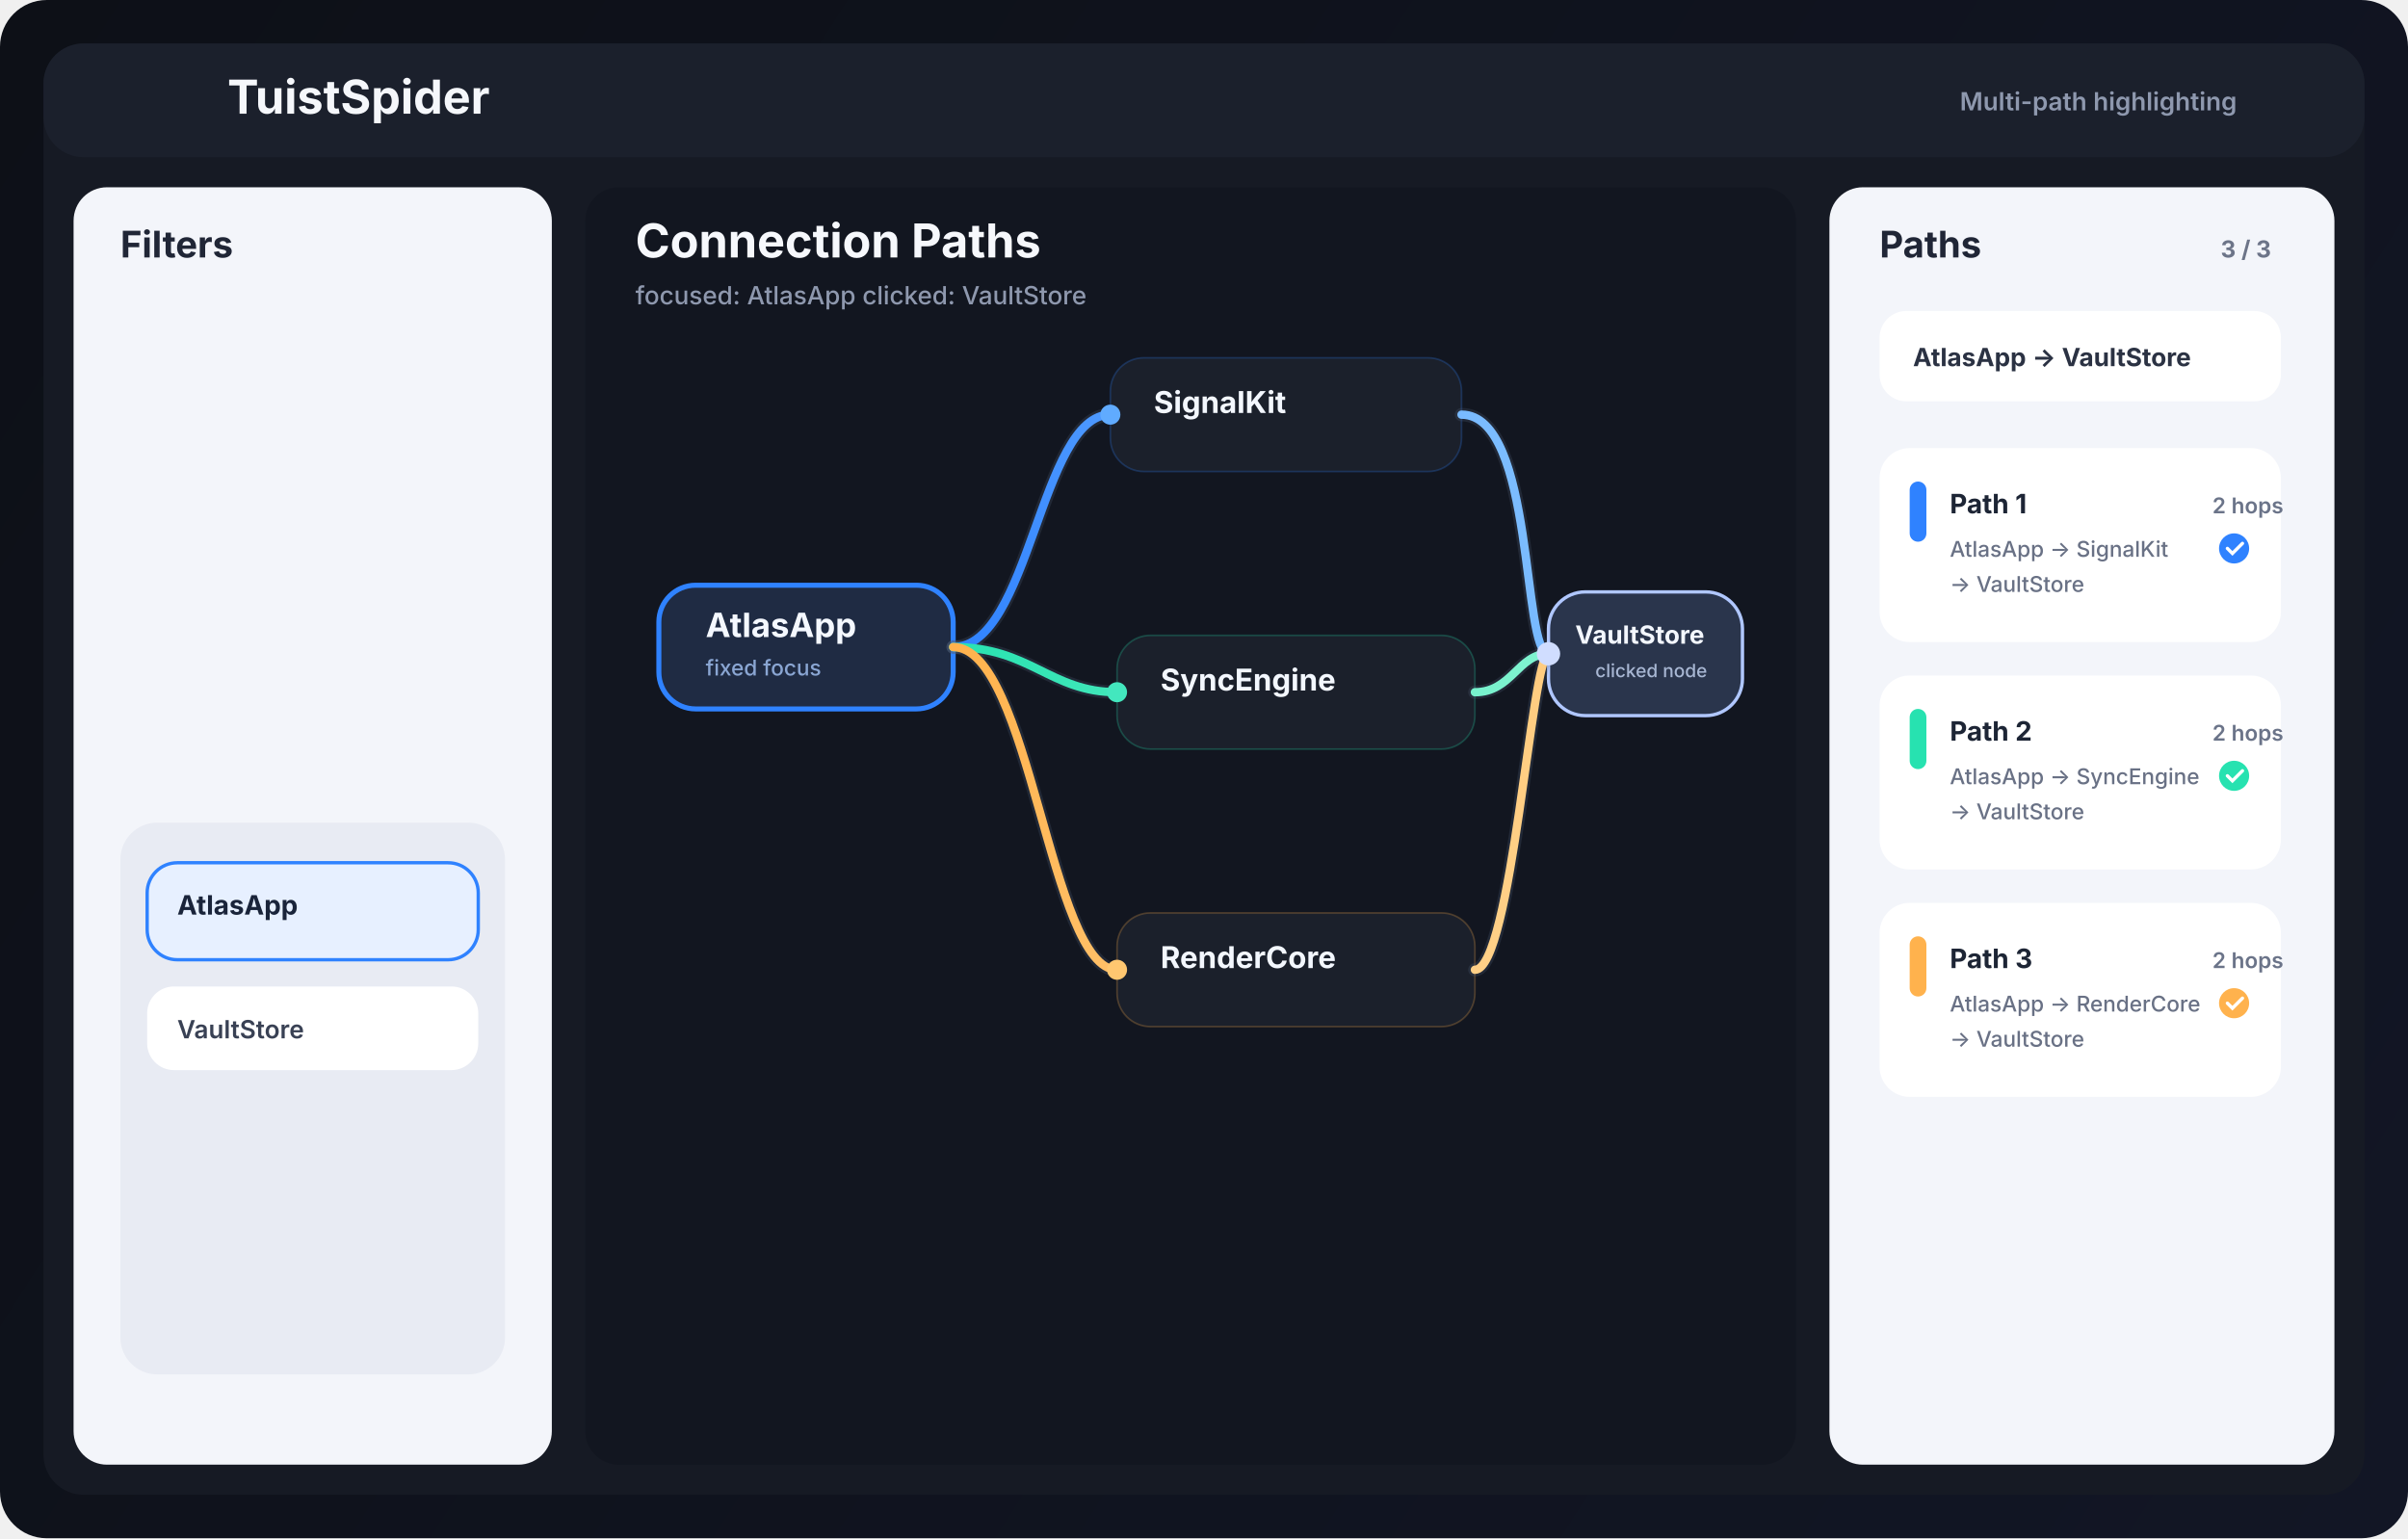
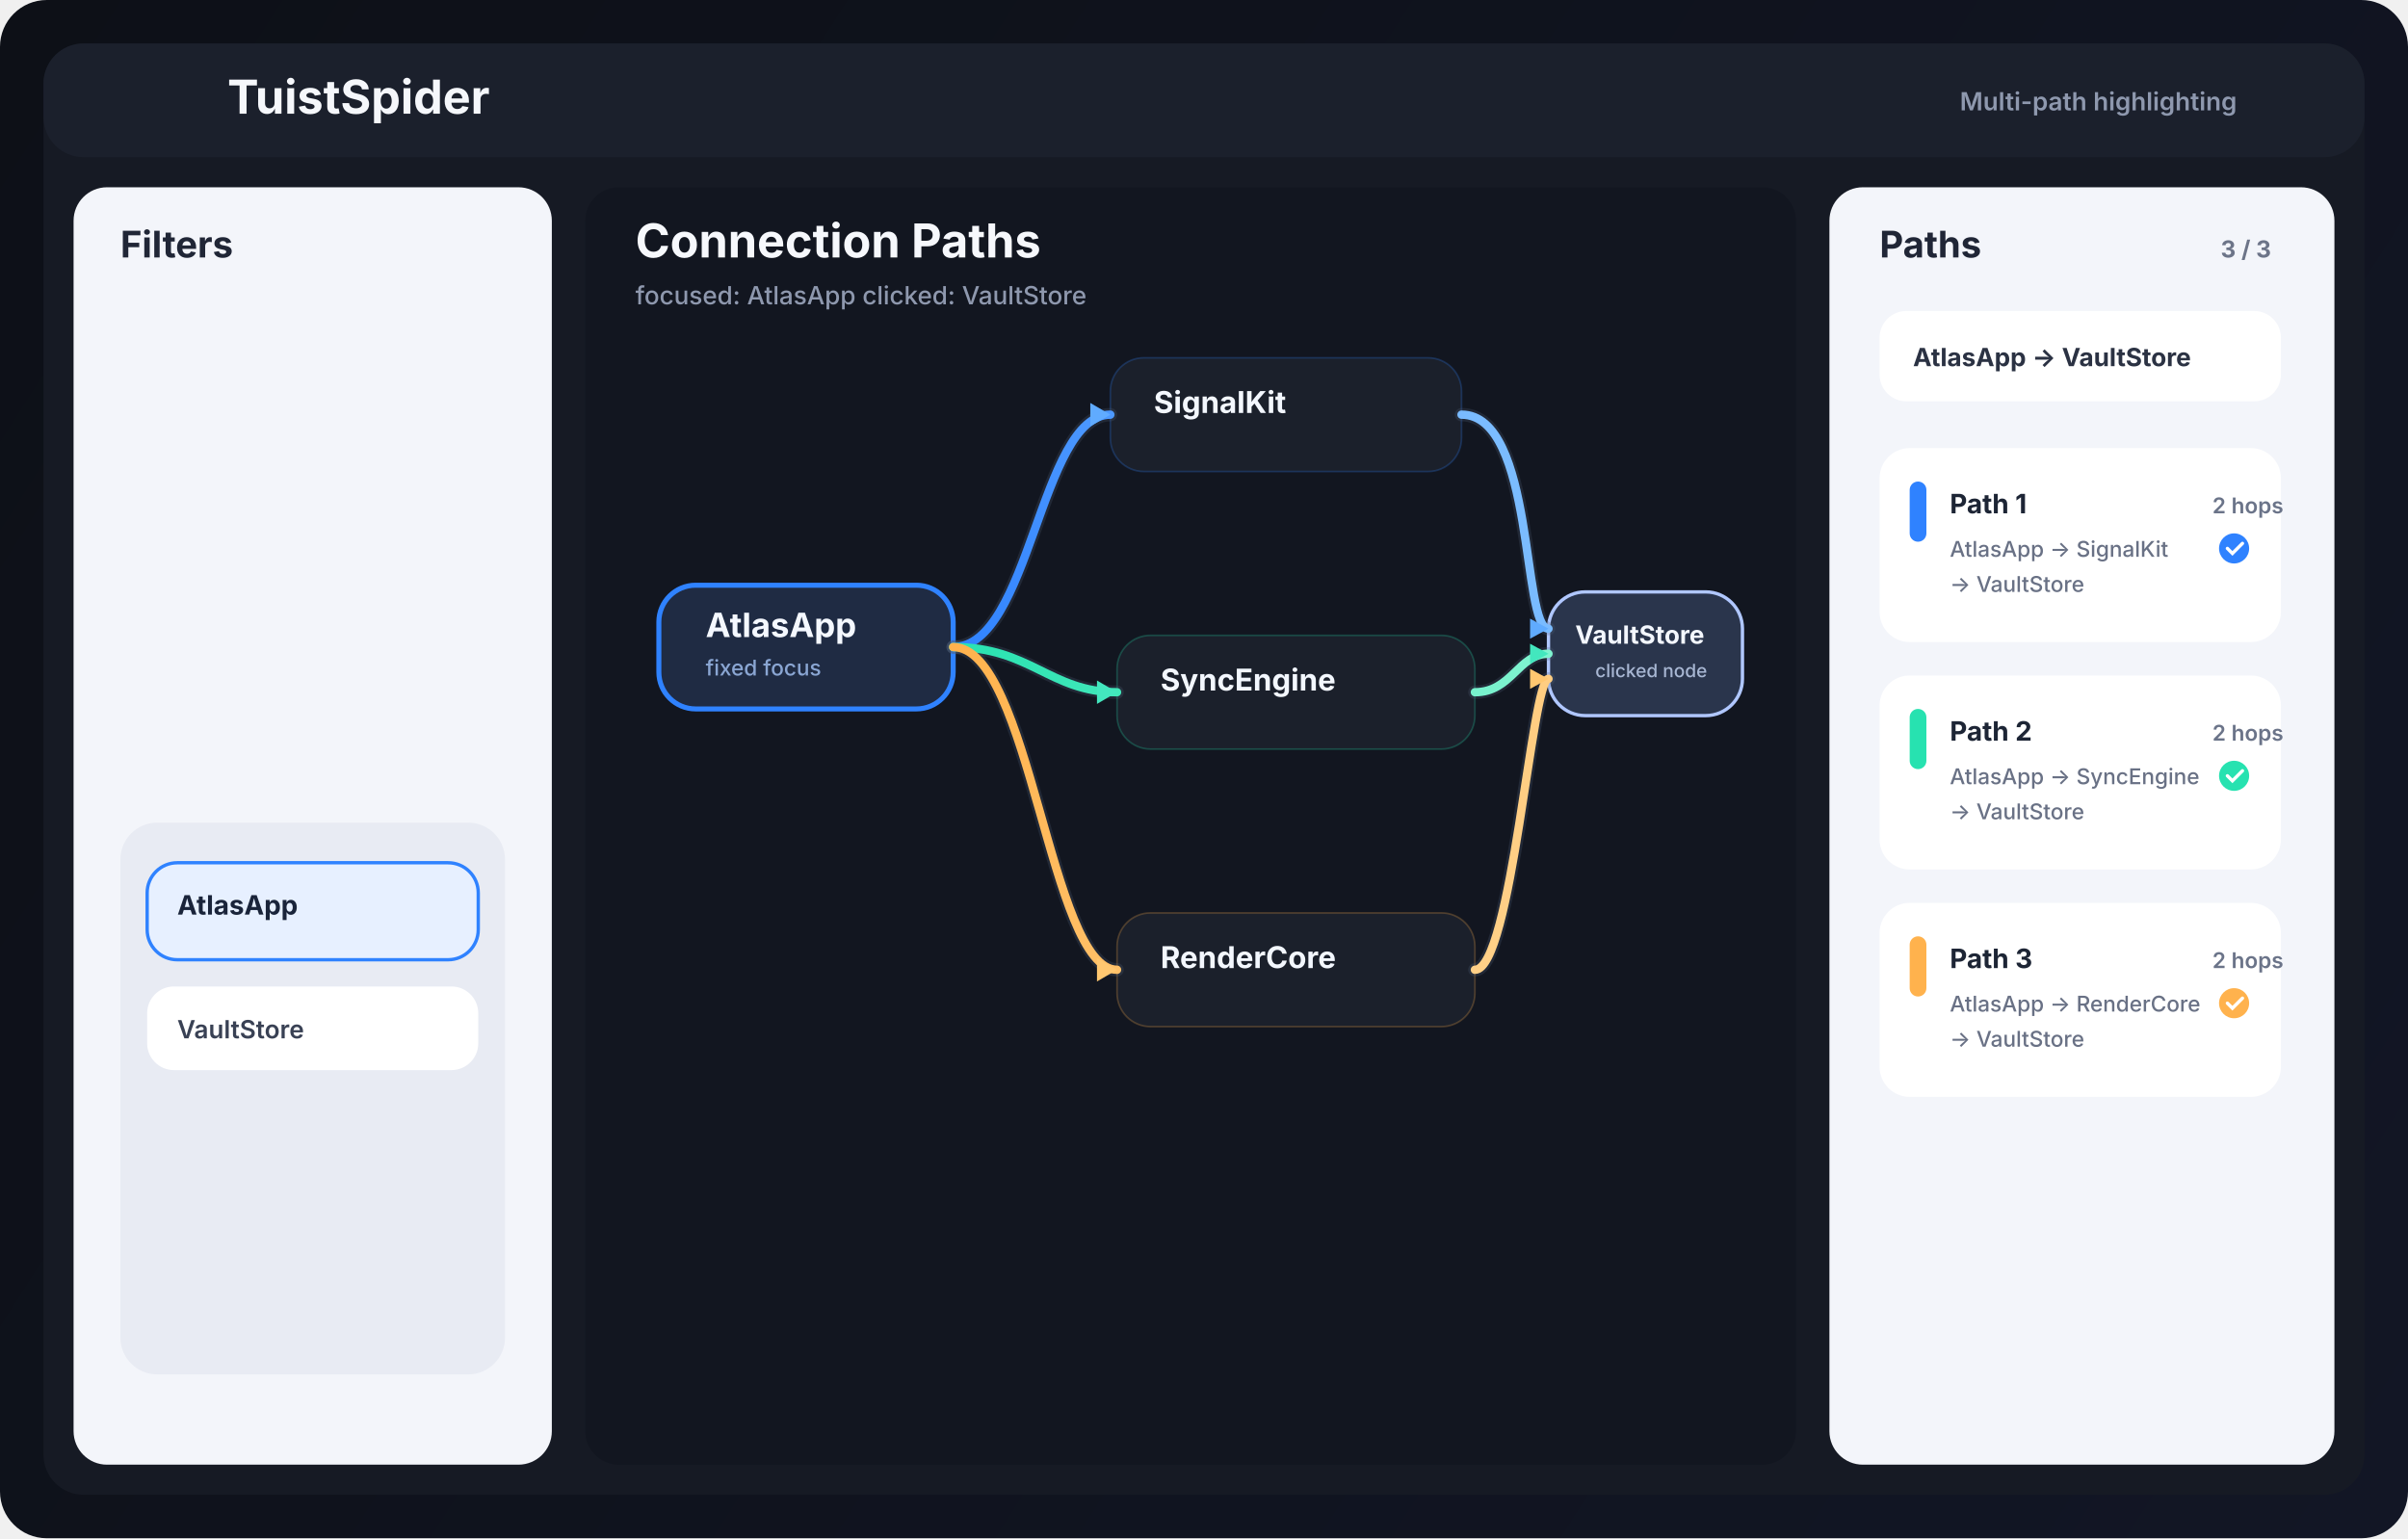
<svg xmlns="http://www.w3.org/2000/svg" width="1440" height="920" viewBox="0 0 1440 920" fill="none">
  <defs>
    <linearGradient id="bg" x1="0" y1="0" x2="1440" y2="920" gradientUnits="userSpaceOnUse">
      <stop stop-color="#0D1017" />
      <stop offset="1" stop-color="#121625" />
    </linearGradient>
    <linearGradient id="blue" x1="568" y1="386" x2="892" y2="266" gradientUnits="userSpaceOnUse">
      <stop stop-color="#2F82FF" />
      <stop offset="1" stop-color="#7BBCFF" />
    </linearGradient>
    <linearGradient id="mint" x1="568" y1="386" x2="910" y2="414" gradientUnits="userSpaceOnUse">
      <stop stop-color="#27E2B0" />
      <stop offset="1" stop-color="#7EF3CF" />
    </linearGradient>
    <linearGradient id="amber" x1="568" y1="386" x2="954" y2="560" gradientUnits="userSpaceOnUse">
      <stop stop-color="#FFB24D" />
      <stop offset="1" stop-color="#FFD48F" />
    </linearGradient>
  </defs>
  <rect width="1440" height="920" rx="28" fill="url(#bg)" />
  <rect x="26" y="26" width="1388" height="868" rx="24" fill="#161A24" />
  <rect x="26" y="26" width="1388" height="68" rx="24" fill="#1B202C" />
  <text x="136" y="68" fill="#F5F7FB" font-family="Inter, SF Pro Display, Arial, sans-serif" font-size="28" font-weight="700">TuistSpider</text>
  <text x="1172" y="66" fill="#8E98AE" font-family="Inter, SF Pro Text, Arial, sans-serif" font-size="15" font-weight="600">Multi-path highlighting</text>
  <rect x="44" y="112" width="286" height="764" rx="20" fill="#F3F5FA" />
  <text x="72" y="154" fill="#202636" font-family="Inter, SF Pro Display, Arial, sans-serif" font-size="22" font-weight="700">Filters</text>
  <rect x="72" y="492" width="230" height="330" rx="22" fill="#E8EBF3" />
  <rect x="88" y="516" width="198" height="58" rx="18" fill="#E7F0FF" stroke="#2F82FF" stroke-width="2" />
  <text x="106" y="547" fill="#1A243A" font-family="Inter, SF Pro Display, Arial, sans-serif" font-size="16" font-weight="700">AtlasApp</text>
  <rect x="88" y="590" width="198" height="50" rx="16" fill="#FFFFFF" />
  <text x="106" y="621" fill="#394154" font-family="Inter, SF Pro Display, Arial, sans-serif" font-size="15" font-weight="600">VaultStore</text>
  <rect x="350" y="112" width="724" height="764" rx="20" fill="#121620" />
  <text x="380" y="154" fill="#F6F8FC" font-family="Inter, SF Pro Display, Arial, sans-serif" font-size="28" font-weight="700">Connection Paths</text>
  <text x="380" y="182" fill="#8E98AE" font-family="Inter, SF Pro Text, Arial, sans-serif" font-size="15" font-weight="500">focused: AtlasApp   clicked: VaultStore</text>
  <rect x="394" y="350" width="176" height="74" rx="22" fill="#1F2B43" stroke="#2F82FF" stroke-width="3" />
  <text x="422" y="381" fill="#F4F8FF" font-family="Inter, SF Pro Display, Arial, sans-serif" font-size="20" font-weight="700">AtlasApp</text>
  <text x="422" y="404" fill="#8AA6D3" font-family="Inter, SF Pro Text, Arial, sans-serif" font-size="13" font-weight="500">fixed focus</text>
  <rect x="664" y="214" width="210" height="68" rx="20" fill="#1B202B" stroke="#2F82FF" stroke-opacity="0.24" />
  <text x="690" y="247" fill="#F3F7FE" font-family="Inter, SF Pro Display, Arial, sans-serif" font-size="18" font-weight="700">SignalKit</text>
  <rect x="668" y="380" width="214" height="68" rx="20" fill="#1B202B" stroke="#27E2B0" stroke-opacity="0.24" />
  <text x="694" y="413" fill="#F3F7FE" font-family="Inter, SF Pro Display, Arial, sans-serif" font-size="18" font-weight="700">SyncEngine</text>
  <rect x="668" y="546" width="214" height="68" rx="20" fill="#1B202B" stroke="#FFB24D" stroke-opacity="0.24" />
  <text x="694" y="579" fill="#F3F7FE" font-family="Inter, SF Pro Display, Arial, sans-serif" font-size="18" font-weight="700">RenderCore</text>
  <rect x="926" y="354" width="116" height="74" rx="22" fill="#2A354C" stroke="#B0C7FF" stroke-width="2" />
  <text x="942" y="385" fill="#F3F7FE" font-family="Inter, SF Pro Display, Arial, sans-serif" font-size="15" font-weight="700">VaultStore</text>
  <text x="954" y="405" fill="#A8B7D3" font-family="Inter, SF Pro Text, Arial, sans-serif" font-size="11" font-weight="500">clicked node</text>
  <path d="M570 387C616 387 622 248 664 248" stroke="#50607A" stroke-opacity="0.25" stroke-width="8" stroke-linecap="round" />
  <path d="M570 387C616 387 628 414 668 414" stroke="#50607A" stroke-opacity="0.25" stroke-width="8" stroke-linecap="round" />
  <path d="M570 387C616 387 628 580 668 580" stroke="#50607A" stroke-opacity="0.25" stroke-width="8" stroke-linecap="round" />
-   <path d="M874 248C918 248 910 391 926 391" stroke="#50607A" stroke-opacity="0.25" stroke-width="8" stroke-linecap="round" />
+   <path d="M874 248C918 248 910 376 926 376" stroke="#50607A" stroke-opacity="0.25" stroke-width="8" stroke-linecap="round" />
  <path d="M882 414C904 414 908 391 926 391" stroke="#50607A" stroke-opacity="0.25" stroke-width="8" stroke-linecap="round" />
-   <path d="M882 580C904 580 916 391 926 391" stroke="#50607A" stroke-opacity="0.25" stroke-width="8" stroke-linecap="round" />
+   <path d="M882 580C904 580 916 406 926 406" stroke="#50607A" stroke-opacity="0.25" stroke-width="8" stroke-linecap="round" />
  <path d="M570 387C616 387 622 248 664 248" stroke="url(#blue)" stroke-width="5" stroke-linecap="round" />
-   <path d="M874 248C918 248 910 391 926 391" stroke="url(#blue)" stroke-width="5" stroke-linecap="round" />
+   <path d="M874 248C918 248 910 376 926 376" stroke="url(#blue)" stroke-width="5" stroke-linecap="round" />
  <path d="M570 387C616 387 628 414 668 414" stroke="url(#mint)" stroke-width="5" stroke-linecap="round" />
  <path d="M882 414C904 414 908 391 926 391" stroke="url(#mint)" stroke-width="5" stroke-linecap="round" />
  <path d="M570 387C616 387 628 580 668 580" stroke="url(#amber)" stroke-width="5" stroke-linecap="round" />
-   <path d="M882 580C904 580 916 391 926 391" stroke="url(#amber)" stroke-width="5" stroke-linecap="round" />
-   <circle cx="664" cy="248" r="6" fill="#60ABFF" />
-   <circle cx="668" cy="414" r="6" fill="#43E7BE" />
-   <circle cx="668" cy="580" r="6" fill="#FFC770" />
-   <circle cx="926" cy="391" r="7" fill="#D0DDFF" />
+   <path d="M882 580C904 580 916 406 926 406" stroke="url(#amber)" stroke-width="5" stroke-linecap="round" />
+   <path d="M664 248L652 241L652 255Z" fill="#60ABFF" />
+   <path d="M668 414L656 407L656 421Z" fill="#43E7BE" />
+   <path d="M668 580L656 573L656 587Z" fill="#FFC770" />
+   <path d="M926 376L915 370L915 382Z" fill="#60ABFF" />
+   <path d="M926 391L915 385L915 397Z" fill="#43E7BE" />
+   <path d="M926 406L915 400L915 412Z" fill="#FFC770" />
  <rect x="1094" y="112" width="302" height="764" rx="20" fill="#F3F5FA" />
  <text x="1124" y="154" fill="#202636" font-family="Inter, SF Pro Display, Arial, sans-serif" font-size="22" font-weight="700">Paths</text>
  <text x="1328" y="154" fill="#6C7488" font-family="Inter, SF Pro Text, Arial, sans-serif" font-size="14" font-weight="700">3 / 3</text>
  <rect x="1124" y="186" width="240" height="54" rx="16" fill="#FFFFFF" />
  <text x="1144" y="219" fill="#2B3243" font-family="Inter, SF Pro Display, Arial, sans-serif" font-size="15" font-weight="700">AtlasApp → VaultStore</text>
  <rect x="1124" y="268" width="240" height="116" rx="18" fill="#FFFFFF" />
  <rect x="1142" y="288" width="10" height="36" rx="5" fill="#2F82FF" />
  <text x="1166" y="307" fill="#1D2535" font-family="Inter, SF Pro Display, Arial, sans-serif" font-size="16" font-weight="700">Path 1</text>
  <text x="1323" y="307" fill="#6B7489" font-family="Inter, SF Pro Text, Arial, sans-serif" font-size="13" font-weight="600">2 hops</text>
  <text x="1166" y="333" fill="#697185" font-family="Inter, SF Pro Text, Arial, sans-serif" font-size="13" font-weight="500">AtlasApp → SignalKit</text>
  <text x="1166" y="354" fill="#697185" font-family="Inter, SF Pro Text, Arial, sans-serif" font-size="13" font-weight="500">→ VaultStore</text>
  <circle cx="1336" cy="328" r="9" fill="#2F82FF" />
  <path d="M1332 328L1335 331L1341 325" stroke="#FFFFFF" stroke-width="2" stroke-linecap="round" />
  <rect x="1124" y="404" width="240" height="116" rx="18" fill="#FFFFFF" />
  <rect x="1142" y="424" width="10" height="36" rx="5" fill="#27E2B0" />
  <text x="1166" y="443" fill="#1D2535" font-family="Inter, SF Pro Display, Arial, sans-serif" font-size="16" font-weight="700">Path 2</text>
  <text x="1323" y="443" fill="#6B7489" font-family="Inter, SF Pro Text, Arial, sans-serif" font-size="13" font-weight="600">2 hops</text>
  <text x="1166" y="469" fill="#697185" font-family="Inter, SF Pro Text, Arial, sans-serif" font-size="13" font-weight="500">AtlasApp → SyncEngine</text>
  <text x="1166" y="490" fill="#697185" font-family="Inter, SF Pro Text, Arial, sans-serif" font-size="13" font-weight="500">→ VaultStore</text>
  <circle cx="1336" cy="464" r="9" fill="#27E2B0" />
  <path d="M1332 464L1335 467L1341 461" stroke="#FFFFFF" stroke-width="2" stroke-linecap="round" />
  <rect x="1124" y="540" width="240" height="116" rx="18" fill="#FFFFFF" />
  <rect x="1142" y="560" width="10" height="36" rx="5" fill="#FFB24D" />
  <text x="1166" y="579" fill="#1D2535" font-family="Inter, SF Pro Display, Arial, sans-serif" font-size="16" font-weight="700">Path 3</text>
  <text x="1323" y="579" fill="#6B7489" font-family="Inter, SF Pro Text, Arial, sans-serif" font-size="13" font-weight="600">2 hops</text>
  <text x="1166" y="605" fill="#697185" font-family="Inter, SF Pro Text, Arial, sans-serif" font-size="13" font-weight="500">AtlasApp → RenderCore</text>
  <text x="1166" y="626" fill="#697185" font-family="Inter, SF Pro Text, Arial, sans-serif" font-size="13" font-weight="500">→ VaultStore</text>
  <circle cx="1336" cy="600" r="9" fill="#FFB24D" />
  <path d="M1332 600L1335 603L1341 597" stroke="#FFFFFF" stroke-width="2" stroke-linecap="round" />
</svg>
